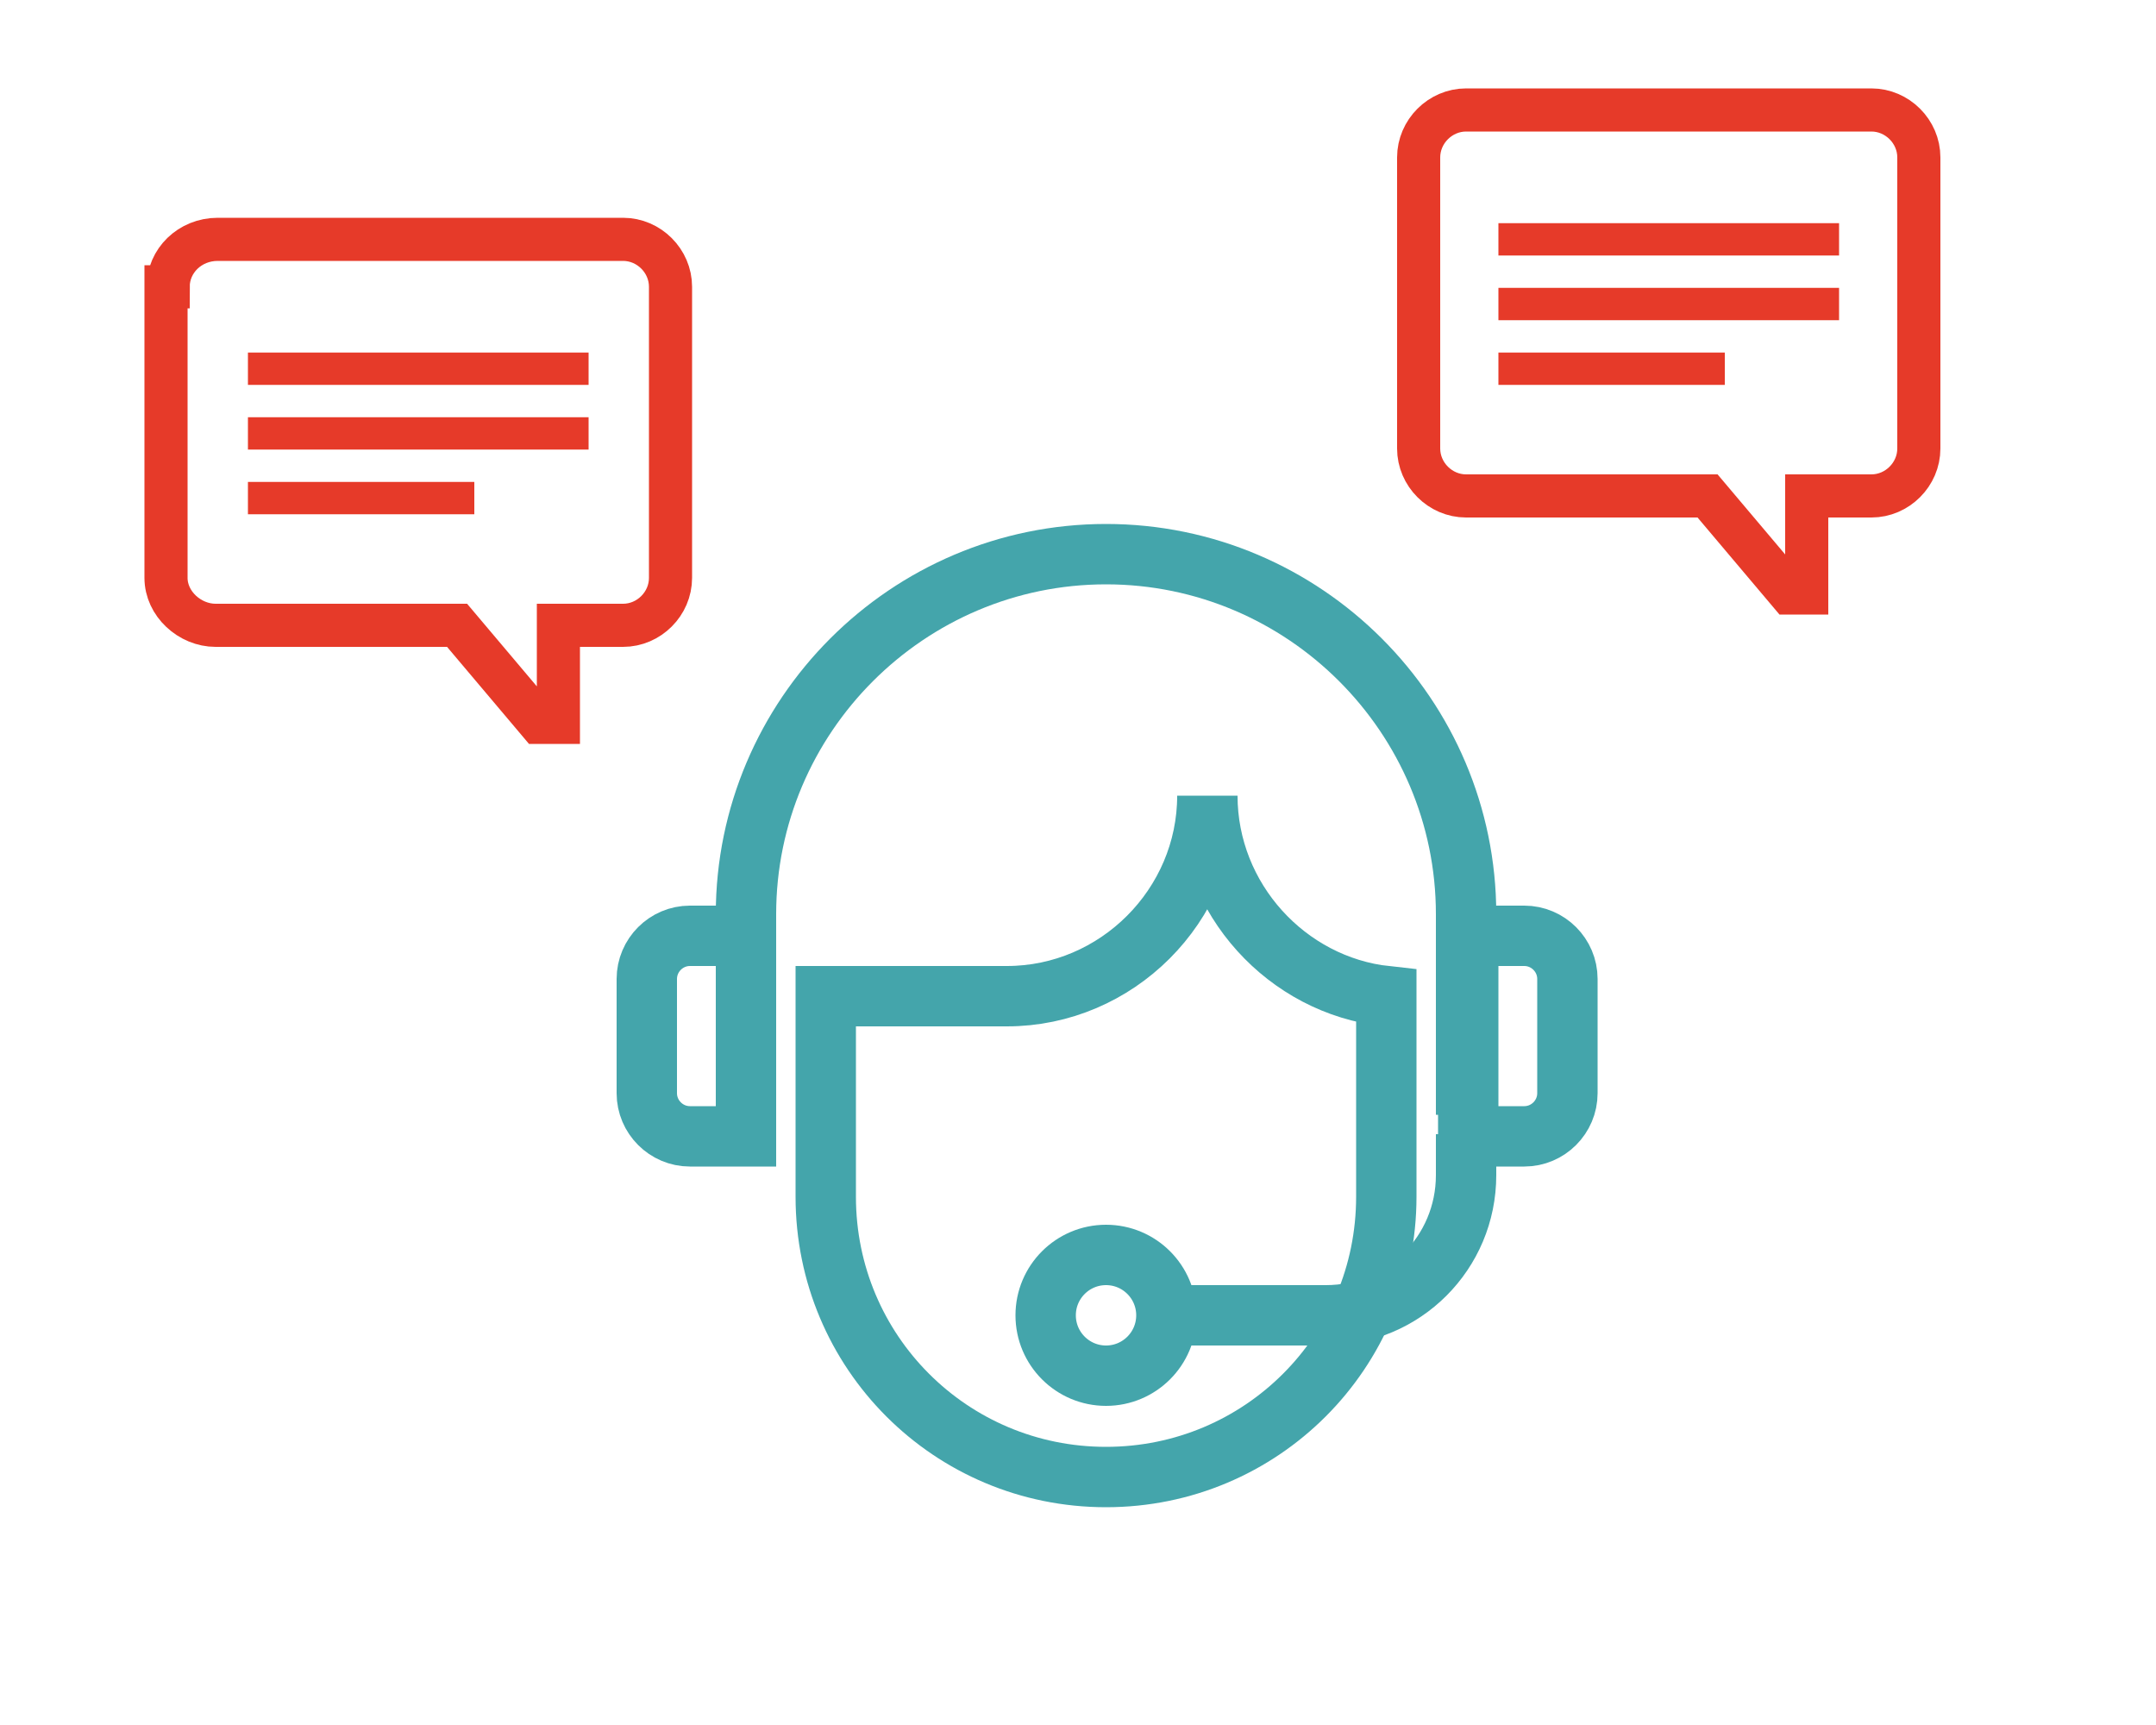
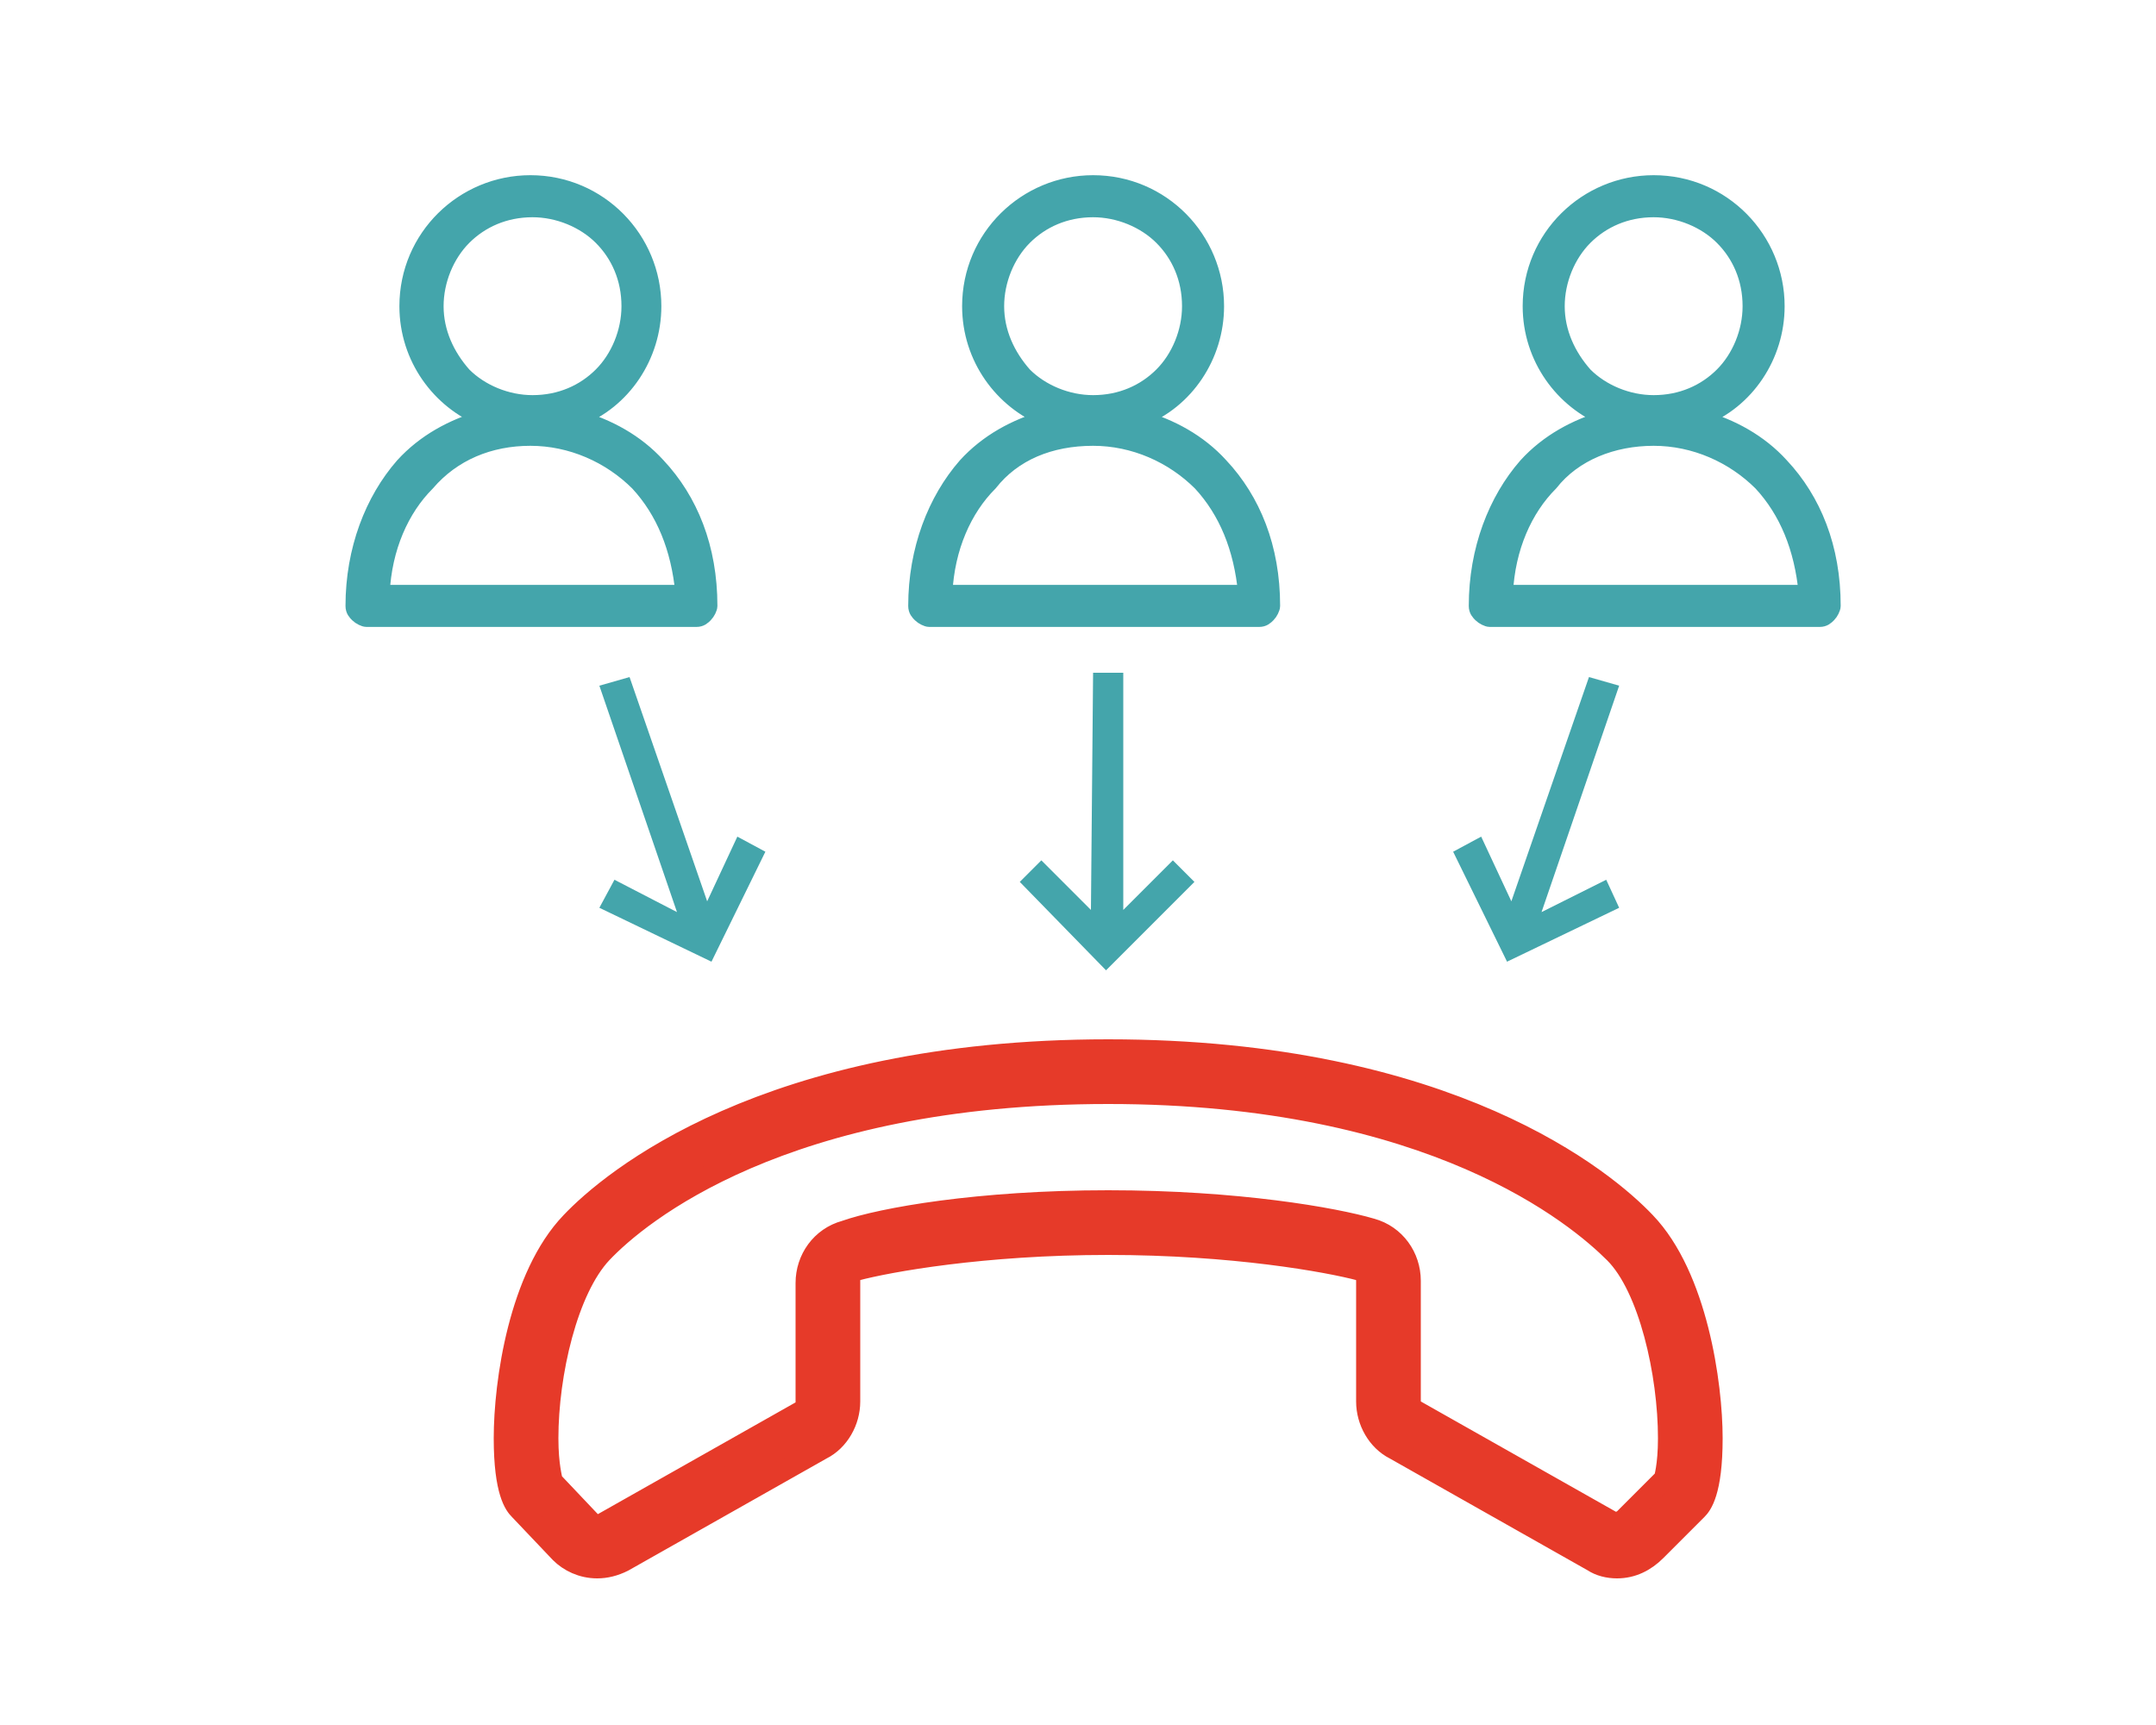
<svg xmlns="http://www.w3.org/2000/svg" version="1.1" id="Layer_1" x="0" y="0" viewBox="0 0 100 80" xml:space="preserve">
-   <style>.st0,.st1,.st2{fill:none;stroke:#44a5ab;stroke-width:2.8;stroke-miterlimit:10}.st1,.st2{stroke:#e63a29;stroke-width:2}.st2{stroke-width:1.5}</style>
-   <path class="st0" d="M34.6 51.7v-9.3c0-9.2 7.5-16.7 16.7-16.7S68 33.2 68 42.4v9.3m.1 1h2.6c1.1 0 2-.9 2-2v-5.3c0-1.1-.9-2-2-2h-2.6v9.3zm-33.5 0H32c-1.1 0-2-.9-2-2v-5.3c0-1.1.9-2 2-2h2.6v9.3z" />
-   <path class="st0" d="M56 36.9c0 5.1-4.2 9.3-9.3 9.3h-8.4v9.3c0 7.2 5.8 13 13 13s13-5.8 13-13v-9.3c-4.6-.5-8.3-4.5-8.3-9.3z" />
-   <path class="st0" d="M54.1 61h7.4c3.6 0 6.5-2.9 6.5-6.5v-1.9" />
-   <circle class="st0" cx="51.3" cy="61" r="2.8" />
-   <path class="st1" d="M7.8 13.3c0-1.2 1-2.2 2.3-2.2h18.8c1.2 0 2.2 1 2.2 2.2v13.5c0 1.2-1 2.2-2.2 2.2h-3v4.5H25L21.2 29H10c-1.2 0-2.3-1-2.3-2.2V13.3z" />
-   <path class="st2" d="M11.5 17.1h15.8m-15.8 3h15.8m-15.8 3H22" />
-   <path class="st1" d="M65.8 7.3c0-1.2 1-2.2 2.2-2.2h18.8c1.2 0 2.2 1 2.2 2.2v13.5c0 1.2-1 2.2-2.2 2.2h-3v4.5H83L79.2 23H68c-1.2 0-2.2-1-2.2-2.2V7.3z" />
-   <path class="st2" d="M69.5 11.1h15.8m-15.8 3h15.8m-15.8 3H80" />
+   <style>.st0{fill:#44a5ab}</style>
+   <path class="st0" d="M52.1 31.2h-1.4l-.1 11-2.3-2.3-1 1 4 4.1 4.1-4.1-1-1-2.3 2.3zm-22.9.2l-1.4.4 3.6 10.5-2.9-1.5-.7 1.3 5.2 2.5 2.5-5.1-1.3-.7-1.4 3z" />
+   <path d="M16.4 28.1c0 .2.1.3.2.4.1.1.3.2.4.2h15.3c.2 0 .3-.1.4-.2.1-.1.2-.3.2-.4 0-2.7-.9-4.9-2.4-6.5-1-1.1-2.3-1.8-3.7-2.2 2.1-.8 3.5-2.9 3.5-5.2 0-3.1-2.5-5.7-5.7-5.7-3.1 0-5.7 2.5-5.7 5.7 0 2.4 1.5 4.4 3.5 5.2-1.4.4-2.7 1.1-3.7 2.2-1.4 1.6-2.3 3.9-2.3 6.5zm3.8-13.9c0-1.2.5-2.4 1.3-3.2.8-.8 1.9-1.3 3.2-1.3 1.2 0 2.4.5 3.2 1.3.8.8 1.3 1.9 1.3 3.2 0 1.2-.5 2.4-1.3 3.2-.8.8-1.9 1.3-3.2 1.3-1.2 0-2.4-.5-3.2-1.3-.8-.9-1.3-2-1.3-3.2zm4.4 6.1c1.9 0 3.7.8 5 2.1 1.2 1.3 1.9 3 2.1 5.1h-14c.1-2.1.9-3.9 2.1-5.1 1.2-1.4 2.9-2.1 4.8-2.1zm17.9 7.8c0 .2.1.3.2.4.1.1.3.2.4.2h15.3c.2 0 .3-.1.4-.2.1-.1.2-.3.2-.4 0-2.7-.9-4.9-2.4-6.5-1-1.1-2.3-1.8-3.7-2.2 2.1-.8 3.5-2.9 3.5-5.2 0-3.1-2.5-5.7-5.7-5.7-3.1 0-5.7 2.5-5.7 5.7 0 2.4 1.5 4.4 3.5 5.2-1.4.4-2.7 1.1-3.7 2.2-1.4 1.6-2.3 3.9-2.3 6.5zm3.7-13.9c0-1.2.5-2.4 1.3-3.2.8-.8 1.9-1.3 3.2-1.3 1.2 0 2.4.5 3.2 1.3.8.8 1.3 1.9 1.3 3.2 0 1.2-.5 2.4-1.3 3.2-.8.8-1.9 1.3-3.2 1.3-1.2 0-2.4-.5-3.2-1.3-.8-.9-1.3-2-1.3-3.2zm4.5 6.1c1.9 0 3.7.8 5 2.1 1.2 1.3 1.9 3 2.1 5.1h-14c.1-2.1.9-3.9 2.1-5.1 1.1-1.4 2.8-2.1 4.8-2.1zm17.8 7.8c0 .2.1.3.2.4.1.1.3.2.4.2h15.3c.2 0 .3-.1.4-.2.1-.1.2-.3.2-.4 0-2.7-.9-4.9-2.4-6.5-1-1.1-2.3-1.8-3.7-2.2 2.1-.8 3.5-2.9 3.5-5.2 0-3.1-2.5-5.7-5.7-5.7-3.1 0-5.7 2.5-5.7 5.7 0 2.4 1.5 4.4 3.5 5.2-1.4.4-2.7 1.1-3.7 2.2-1.4 1.6-2.3 3.9-2.3 6.5zm3.7-13.9c0-1.2.5-2.4 1.3-3.2.8-.8 1.9-1.3 3.2-1.3 1.2 0 2.4.5 3.2 1.3.8.8 1.3 1.9 1.3 3.2 0 1.2-.5 2.4-1.3 3.2-.8.8-1.9 1.3-3.2 1.3-1.2 0-2.4-.5-3.2-1.3-.8-.9-1.3-2-1.3-3.2zm4.5 6.1c1.9 0 3.7.8 5 2.1 1.2 1.3 1.9 3 2.1 5.1h-14c.1-2.1.9-3.9 2.1-5.1 1.1-1.4 2.9-2.1 4.8-2.1z" stroke="#44a5ab" stroke-width=".75" stroke-miterlimit="10" fill="#44a5ab" />
+   <path d="M75 72.7c-.4 0-.8-.1-1.1-.3l-9.2-5.2c-.8-.4-1.3-1.3-1.3-2.2v-5.6c0-.2-.1-.4-.3-.5-1.5-.4-5.9-1.2-11.7-1.2-5.8 0-10.2.8-11.7 1.2-.2.1-.3.2-.3.5V65c0 .9-.5 1.8-1.3 2.2l-9.2 5.2c-.4.2-.8.3-1.2.3h0c-.7 0-1.3-.3-1.7-.7l-1.9-2c-.2-.2-.7-.8-.7-3.3 0-2.6.7-7.5 3.1-10 1.8-1.9 9-8 24.9-8 15.9 0 23.1 6.1 24.9 8 2.4 2.5 3.1 7.5 3.1 10s-.5 3.1-.7 3.3l-1.9 1.9c-.5.5-1.1.8-1.8.8zm-23.6-17c6 0 10.5.8 12.2 1.3 1.1.3 1.8 1.3 1.8 2.4V65c0 .2.1.3.2.4l9.2 5.2c.1.1.3 0 .5-.1l1.9-1.9s.2-.6.2-1.9c0-3-.9-7-2.5-8.6-1.7-1.7-8.4-7.4-23.5-7.4s-21.8 5.6-23.5 7.4c-1.6 1.7-2.5 5.6-2.5 8.6 0 1.3.2 1.9.2 2l1.8 1.9c.1.1.3.2.5.1l9.2-5.2c.2-.1.3-.3.3-.4v-5.6c0-1.1.7-2.1 1.8-2.4 1.7-.6 6.2-1.4 12.2-1.4z" fill="#e63a29" stroke="#e63a29" stroke-miterlimit="10" />
+   <path class="st0" d="M73.7 31.4l1.4.4-3.6 10.5 3-1.5.6 1.3-5.2 2.5-2.5-5.1 1.3-.7 1.4 3z" />
</svg>
